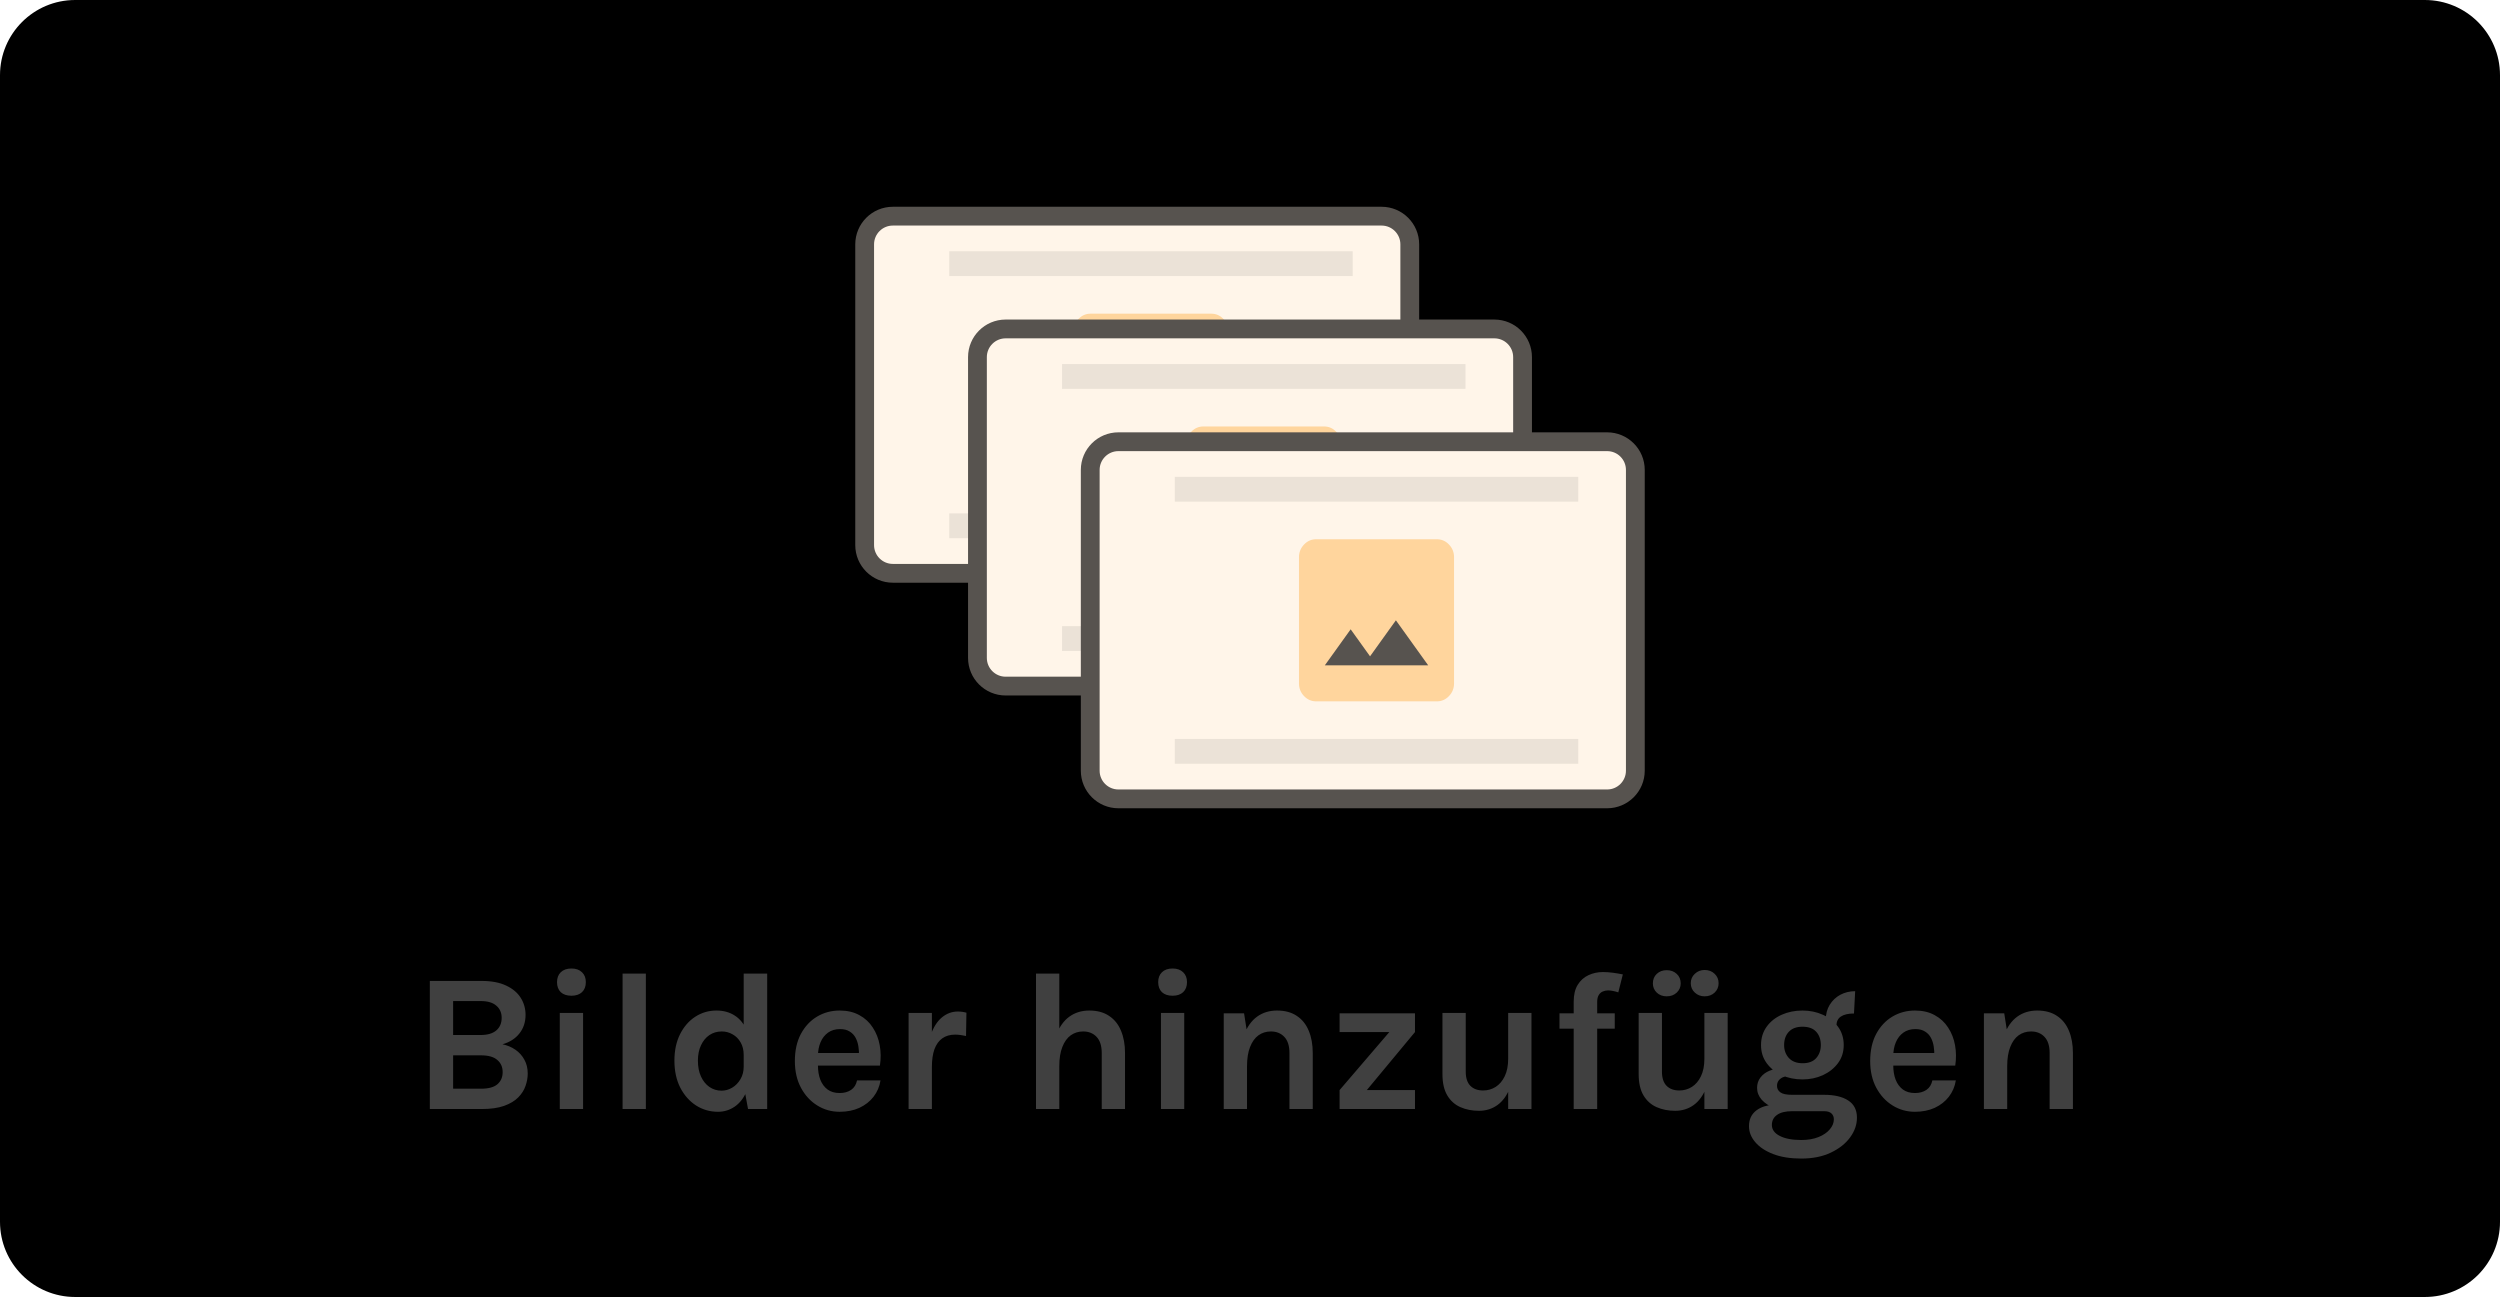
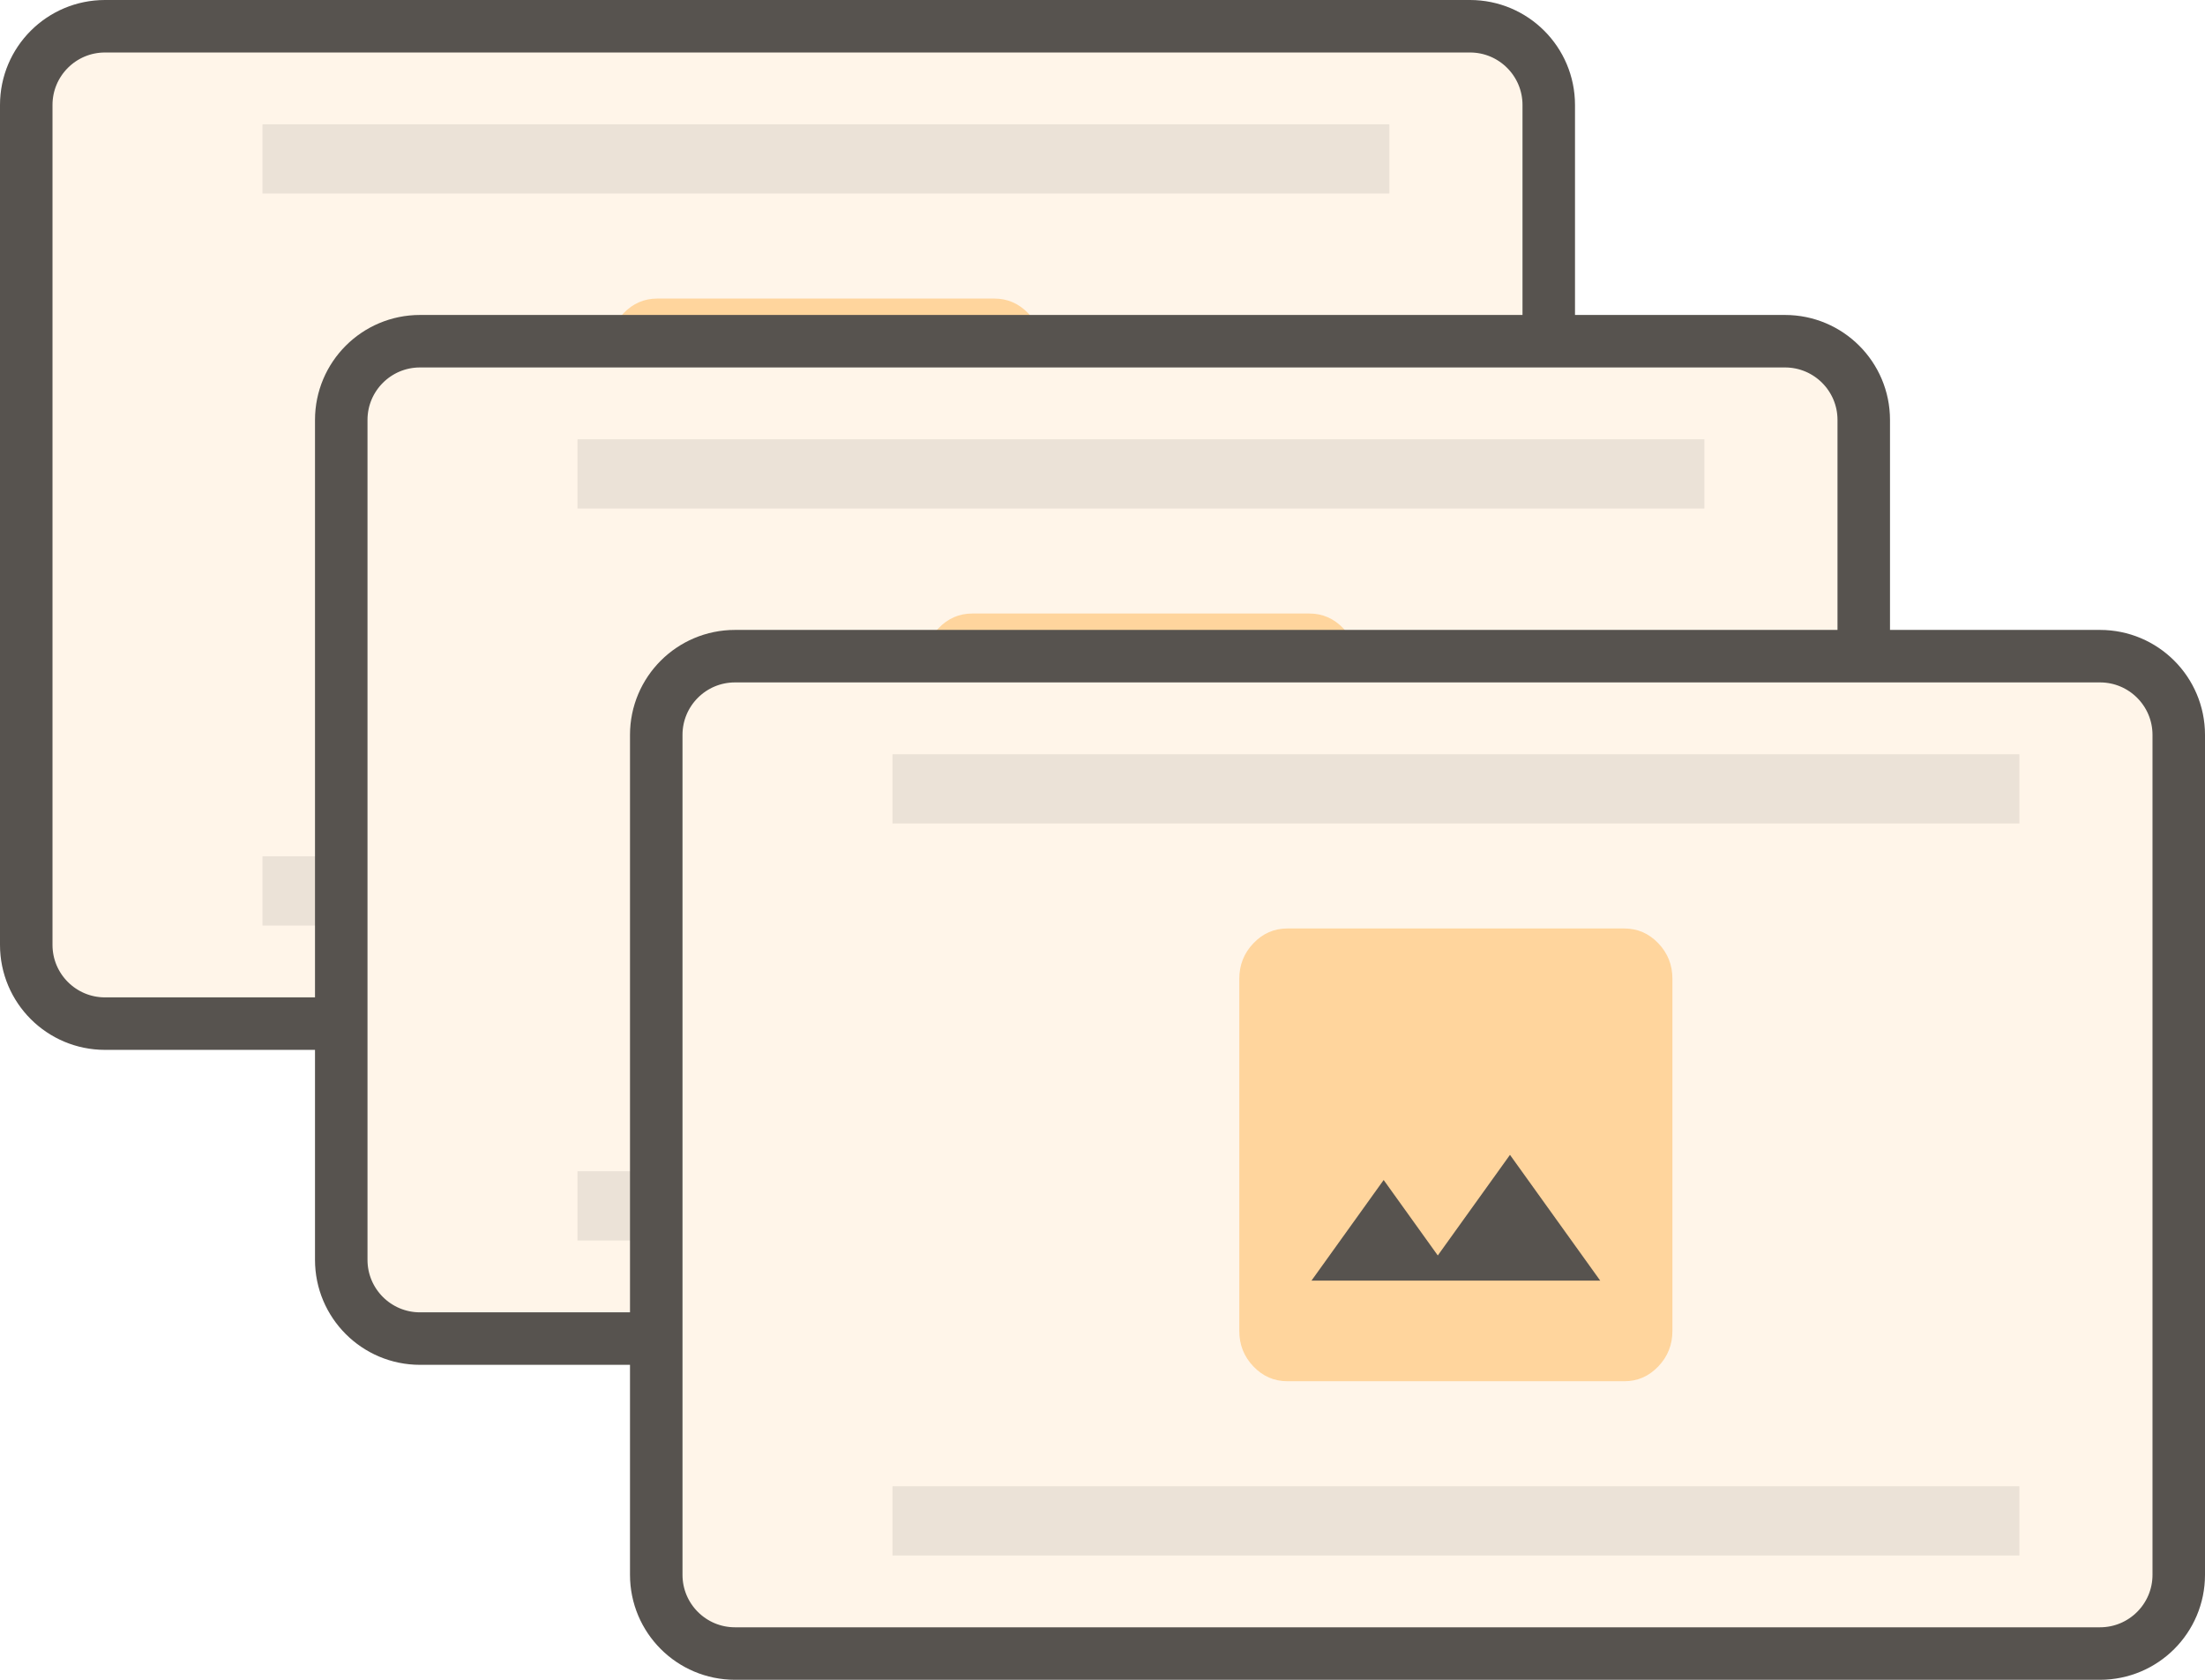
- <svg xmlns="http://www.w3.org/2000/svg" width="266" height="138" viewBox="0 0 266 138" fill="none">
-   <rect width="266" height="138" rx="8" fill="currentColor" />
-   <path d="M45.734 118V104.371H51.236C52.286 104.371 53.157 104.535 53.85 104.864C54.543 105.186 55.061 105.62 55.404 106.166C55.747 106.712 55.919 107.318 55.919 107.983C55.919 108.753 55.702 109.411 55.268 109.957C54.841 110.503 54.239 110.888 53.462 111.112C53.973 111.217 54.431 111.409 54.837 111.689C55.243 111.969 55.562 112.323 55.793 112.75C56.031 113.177 56.15 113.667 56.15 114.22C56.15 114.654 56.073 115.091 55.919 115.532C55.772 115.973 55.513 116.383 55.142 116.761C54.778 117.132 54.277 117.433 53.64 117.664C53.01 117.888 52.216 118 51.257 118H45.734ZM48.212 115.837H51.194C51.985 115.837 52.562 115.679 52.926 115.364C53.297 115.042 53.483 114.612 53.483 114.073C53.483 113.534 53.294 113.103 52.916 112.781C52.538 112.452 51.964 112.288 51.194 112.288H48.212V115.837ZM48.212 106.513V110.125H51.131C51.866 110.125 52.422 109.964 52.8 109.642C53.185 109.313 53.378 108.865 53.378 108.298C53.378 107.759 53.189 107.328 52.811 107.006C52.44 106.677 51.887 106.513 51.152 106.513H48.212ZM60.8 105.946C60.317 105.946 59.939 105.82 59.666 105.568C59.4 105.309 59.267 104.952 59.267 104.497C59.267 104.056 59.4 103.706 59.666 103.447C59.939 103.181 60.317 103.048 60.8 103.048C61.276 103.048 61.65 103.181 61.923 103.447C62.196 103.706 62.333 104.056 62.333 104.497C62.333 104.952 62.196 105.309 61.923 105.568C61.65 105.82 61.276 105.946 60.8 105.946ZM59.561 118V107.773H62.039V118H59.561ZM66.242 118V103.594H68.72V118H66.242ZM76.399 118.294C75.545 118.294 74.764 118.07 74.058 117.622C73.358 117.167 72.797 116.533 72.377 115.721C71.965 114.902 71.758 113.947 71.758 112.855C71.758 111.777 71.957 110.839 72.356 110.041C72.763 109.236 73.302 108.616 73.974 108.182C74.653 107.741 75.405 107.521 76.231 107.521C76.987 107.521 77.641 107.703 78.195 108.067C78.748 108.424 79.171 108.956 79.465 109.663C79.759 110.37 79.906 111.238 79.906 112.267H79.129C79.129 111.735 79.02 111.283 78.803 110.912C78.587 110.534 78.299 110.247 77.942 110.051C77.593 109.848 77.211 109.747 76.798 109.747C76.301 109.747 75.86 109.876 75.475 110.135C75.097 110.394 74.799 110.758 74.582 111.227C74.365 111.689 74.257 112.232 74.257 112.855C74.257 113.499 74.365 114.059 74.582 114.535C74.799 115.011 75.097 115.382 75.475 115.648C75.86 115.914 76.294 116.047 76.777 116.047C77.169 116.047 77.543 115.942 77.9 115.732C78.264 115.515 78.558 115.214 78.782 114.829C79.013 114.444 79.129 113.996 79.129 113.485H79.906C79.906 114.556 79.745 115.448 79.423 116.162C79.108 116.869 78.684 117.401 78.153 117.758C77.621 118.115 77.036 118.294 76.399 118.294ZM79.591 118L79.129 115.48V103.594H81.628V118H79.591ZM89.34 118.294C88.472 118.294 87.678 118.07 86.957 117.622C86.236 117.174 85.658 116.547 85.224 115.742C84.79 114.93 84.573 113.982 84.573 112.897C84.573 111.777 84.787 110.814 85.214 110.009C85.648 109.204 86.225 108.588 86.946 108.161C87.667 107.734 88.465 107.521 89.34 107.521C90.152 107.521 90.852 107.685 91.44 108.014C92.035 108.336 92.511 108.777 92.868 109.337C93.232 109.89 93.477 110.517 93.603 111.217C93.729 111.917 93.736 112.638 93.624 113.38H86.547V112.036H91.871L91.388 112.351C91.409 112.022 91.391 111.689 91.335 111.353C91.286 111.017 91.188 110.709 91.041 110.429C90.894 110.149 90.684 109.925 90.411 109.757C90.145 109.582 89.802 109.495 89.382 109.495C88.878 109.495 88.451 109.621 88.101 109.873C87.751 110.125 87.485 110.468 87.303 110.902C87.121 111.336 87.03 111.826 87.03 112.372V113.359C87.03 113.933 87.114 114.44 87.282 114.881C87.457 115.322 87.713 115.669 88.049 115.921C88.392 116.173 88.822 116.299 89.34 116.299C89.823 116.299 90.229 116.187 90.558 115.963C90.887 115.739 91.097 115.403 91.188 114.955H93.687C93.582 115.613 93.334 116.194 92.942 116.698C92.557 117.195 92.056 117.587 91.44 117.874C90.824 118.154 90.124 118.294 89.34 118.294ZM96.675 118V107.773H99.153V118H96.675ZM98.544 113.527C98.544 112.19 98.695 111.084 98.996 110.209C99.297 109.334 99.699 108.686 100.203 108.266C100.714 107.839 101.281 107.626 101.904 107.626C102.072 107.626 102.23 107.636 102.377 107.657C102.531 107.678 102.681 107.71 102.828 107.752L102.786 110.23C102.604 110.188 102.408 110.153 102.198 110.125C101.988 110.097 101.799 110.083 101.631 110.083C101.085 110.083 100.627 110.216 100.256 110.482C99.892 110.741 99.615 111.126 99.426 111.637C99.244 112.148 99.153 112.778 99.153 113.527H98.544ZM117.224 118V112.036C117.224 111.28 117.042 110.709 116.678 110.324C116.314 109.939 115.838 109.747 115.25 109.747C114.753 109.747 114.312 109.883 113.927 110.156C113.549 110.429 113.251 110.842 113.034 111.395C112.817 111.941 112.709 112.624 112.709 113.443H111.89C111.89 112.12 112.054 111.021 112.383 110.146C112.712 109.264 113.178 108.606 113.78 108.172C114.382 107.738 115.089 107.521 115.901 107.521C116.741 107.521 117.441 107.71 118.001 108.088C118.568 108.459 118.991 108.984 119.271 109.663C119.558 110.342 119.702 111.133 119.702 112.036V118H117.224ZM110.231 118V103.594H112.709V118H110.231ZM124.764 105.946C124.281 105.946 123.903 105.82 123.63 105.568C123.364 105.309 123.231 104.952 123.231 104.497C123.231 104.056 123.364 103.706 123.63 103.447C123.903 103.181 124.281 103.048 124.764 103.048C125.24 103.048 125.614 103.181 125.887 103.447C126.16 103.706 126.297 104.056 126.297 104.497C126.297 104.952 126.16 105.309 125.887 105.568C125.614 105.82 125.24 105.946 124.764 105.946ZM123.525 118V107.773H126.003V118H123.525ZM137.198 118V112.036C137.198 111.28 137.016 110.709 136.652 110.324C136.288 109.939 135.812 109.747 135.224 109.747C134.727 109.747 134.286 109.883 133.901 110.156C133.523 110.429 133.226 110.842 133.009 111.395C132.792 111.941 132.683 112.624 132.683 113.443H131.864C131.864 112.12 132.029 111.021 132.358 110.146C132.687 109.264 133.152 108.606 133.754 108.172C134.356 107.738 135.063 107.521 135.875 107.521C136.715 107.521 137.415 107.71 137.975 108.088C138.542 108.459 138.966 108.984 139.246 109.663C139.533 110.342 139.676 111.133 139.676 112.036V118H137.198ZM130.205 118V107.815H132.368L132.683 109.831V118H130.205ZM142.533 118V115.984L147.825 109.81H142.533V107.815H150.555V109.81L145.431 115.984H150.555V118H142.533ZM160.47 107.773H162.948V118H160.47V107.773ZM153.477 107.773H155.955V114.031C155.955 114.696 156.119 115.196 156.448 115.532C156.777 115.861 157.229 116.026 157.803 116.026C158.293 116.026 158.737 115.9 159.136 115.648C159.542 115.389 159.864 115.011 160.102 114.514C160.347 114.01 160.47 113.387 160.47 112.645H161.142C161.142 113.891 160.981 114.923 160.659 115.742C160.337 116.561 159.892 117.174 159.325 117.58C158.758 117.986 158.104 118.189 157.362 118.189C156.634 118.189 155.976 118.06 155.388 117.8C154.8 117.541 154.334 117.125 153.991 116.551C153.648 115.977 153.477 115.221 153.477 114.283V107.773ZM167.441 118V106.576C167.441 105.841 167.584 105.242 167.871 104.78C168.158 104.318 168.536 103.979 169.005 103.762C169.481 103.538 169.996 103.426 170.549 103.426C170.892 103.426 171.245 103.45 171.609 103.499C171.973 103.548 172.327 103.608 172.67 103.678L172.187 105.589C172.012 105.526 171.83 105.477 171.641 105.442C171.452 105.4 171.27 105.379 171.095 105.379C170.899 105.379 170.713 105.417 170.538 105.494C170.363 105.564 170.22 105.69 170.108 105.872C169.996 106.054 169.94 106.303 169.94 106.618V118H167.441ZM165.929 109.453V107.815H171.809V109.453H165.929ZM181.347 107.773H183.825V118H181.347V107.773ZM174.354 107.773H176.832V114.031C176.832 114.696 176.996 115.196 177.325 115.532C177.654 115.861 178.106 116.026 178.68 116.026C179.17 116.026 179.614 115.9 180.013 115.648C180.419 115.389 180.741 115.011 180.979 114.514C181.224 114.01 181.347 113.387 181.347 112.645H182.019C182.019 113.891 181.858 114.923 181.536 115.742C181.214 116.561 180.769 117.174 180.202 117.58C179.635 117.986 178.981 118.189 178.239 118.189C177.511 118.189 176.853 118.06 176.265 117.8C175.677 117.541 175.211 117.125 174.868 116.551C174.525 115.977 174.354 115.221 174.354 114.283V107.773ZM181.368 106.009C180.962 106.009 180.615 105.876 180.328 105.61C180.041 105.344 179.898 105.011 179.898 104.612C179.898 104.213 180.041 103.881 180.328 103.615C180.615 103.342 180.962 103.205 181.368 103.205C181.802 103.205 182.159 103.342 182.439 103.615C182.719 103.881 182.859 104.213 182.859 104.612C182.859 105.011 182.719 105.344 182.439 105.61C182.159 105.876 181.802 106.009 181.368 106.009ZM177.336 106.009C176.909 106.009 176.555 105.876 176.275 105.61C176.002 105.344 175.866 105.018 175.866 104.633C175.866 104.22 176.002 103.884 176.275 103.625C176.555 103.359 176.909 103.226 177.336 103.226C177.77 103.226 178.127 103.359 178.407 103.625C178.687 103.884 178.827 104.22 178.827 104.633C178.827 105.018 178.687 105.344 178.407 105.61C178.127 105.876 177.77 106.009 177.336 106.009ZM191.657 123.271C190.488 123.271 189.487 123.11 188.654 122.788C187.828 122.466 187.194 122.043 186.753 121.518C186.312 121 186.092 120.436 186.092 119.827C186.092 119.106 186.354 118.546 186.879 118.147C187.404 117.755 188.066 117.559 188.864 117.559L190.67 118.231C189.984 118.231 189.455 118.361 189.084 118.62C188.713 118.879 188.528 119.239 188.528 119.701C188.528 120.184 188.804 120.569 189.357 120.856C189.917 121.15 190.684 121.297 191.657 121.297C192.364 121.297 192.976 121.192 193.494 120.982C194.012 120.772 194.411 120.499 194.691 120.163C194.978 119.827 195.122 119.47 195.122 119.092C195.122 118.84 195.038 118.634 194.87 118.473C194.702 118.312 194.443 118.231 194.093 118.231H190.67C189.984 118.231 189.357 118.123 188.79 117.905C188.23 117.681 187.782 117.384 187.446 117.013C187.117 116.635 186.953 116.215 186.953 115.753C186.953 115.326 187.072 114.958 187.31 114.65C187.548 114.335 187.87 114.094 188.276 113.926C188.689 113.758 189.151 113.674 189.662 113.674L190.292 114.493C190.089 114.493 189.893 114.535 189.704 114.619C189.522 114.696 189.371 114.811 189.252 114.965C189.133 115.119 189.074 115.312 189.074 115.543C189.074 115.823 189.193 116.05 189.431 116.225C189.669 116.4 190.082 116.488 190.67 116.488H194.093C195.178 116.488 196.028 116.687 196.644 117.086C197.267 117.485 197.579 118.098 197.579 118.924C197.579 119.659 197.337 120.356 196.854 121.014C196.371 121.679 195.685 122.221 194.796 122.641C193.914 123.061 192.868 123.271 191.657 123.271ZM191.783 114.85C190.978 114.85 190.239 114.699 189.567 114.398C188.902 114.09 188.37 113.663 187.971 113.117C187.572 112.571 187.373 111.931 187.373 111.196C187.373 110.447 187.572 109.796 187.971 109.243C188.37 108.69 188.902 108.266 189.567 107.972C190.239 107.671 190.978 107.521 191.783 107.521C192.567 107.521 193.291 107.671 193.956 107.972C194.621 108.266 195.157 108.69 195.563 109.243C195.969 109.796 196.172 110.447 196.172 111.196C196.172 111.931 195.969 112.571 195.563 113.117C195.157 113.663 194.621 114.09 193.956 114.398C193.291 114.699 192.567 114.85 191.783 114.85ZM191.804 113.128C192.448 113.128 192.931 112.942 193.253 112.571C193.575 112.2 193.736 111.742 193.736 111.196C193.736 110.608 193.571 110.135 193.242 109.778C192.92 109.421 192.434 109.243 191.783 109.243C191.153 109.243 190.67 109.421 190.334 109.778C189.998 110.135 189.83 110.608 189.83 111.196C189.83 111.742 189.998 112.2 190.334 112.571C190.677 112.942 191.167 113.128 191.804 113.128ZM195.395 109.159L194.261 108.508C194.261 107.899 194.401 107.367 194.681 106.912C194.968 106.45 195.346 106.093 195.815 105.841C196.291 105.589 196.816 105.463 197.39 105.463L197.264 107.836C196.655 107.836 196.189 107.944 195.867 108.161C195.552 108.371 195.395 108.704 195.395 109.159ZM203.754 118.294C202.886 118.294 202.091 118.07 201.37 117.622C200.649 117.174 200.072 116.547 199.638 115.742C199.204 114.93 198.987 113.982 198.987 112.897C198.987 111.777 199.2 110.814 199.627 110.009C200.061 109.204 200.639 108.588 201.36 108.161C202.081 107.734 202.879 107.521 203.754 107.521C204.566 107.521 205.266 107.685 205.854 108.014C206.449 108.336 206.925 108.777 207.282 109.337C207.646 109.89 207.891 110.517 208.017 111.217C208.143 111.917 208.15 112.638 208.038 113.38H200.961V112.036H206.284L205.801 112.351C205.822 112.022 205.805 111.689 205.749 111.353C205.7 111.017 205.602 110.709 205.455 110.429C205.308 110.149 205.098 109.925 204.825 109.757C204.559 109.582 204.216 109.495 203.796 109.495C203.292 109.495 202.865 109.621 202.515 109.873C202.165 110.125 201.899 110.468 201.717 110.902C201.535 111.336 201.444 111.826 201.444 112.372V113.359C201.444 113.933 201.528 114.44 201.696 114.881C201.871 115.322 202.126 115.669 202.462 115.921C202.805 116.173 203.236 116.299 203.754 116.299C204.237 116.299 204.643 116.187 204.972 115.963C205.301 115.739 205.511 115.403 205.602 114.955H208.101C207.996 115.613 207.747 116.194 207.355 116.698C206.97 117.195 206.47 117.587 205.854 117.874C205.238 118.154 204.538 118.294 203.754 118.294ZM218.081 118V112.036C218.081 111.28 217.899 110.709 217.535 110.324C217.171 109.939 216.695 109.747 216.107 109.747C215.61 109.747 215.169 109.883 214.784 110.156C214.406 110.429 214.109 110.842 213.892 111.395C213.675 111.941 213.566 112.624 213.566 113.443H212.747C212.747 112.12 212.912 111.021 213.241 110.146C213.57 109.264 214.035 108.606 214.637 108.172C215.239 107.738 215.946 107.521 216.758 107.521C217.598 107.521 218.298 107.71 218.858 108.088C219.425 108.459 219.849 108.984 220.129 109.663C220.416 110.342 220.559 111.133 220.559 112.036V118H218.081ZM211.088 118V107.815H213.251L213.566 109.831V118H211.088Z" fill="#404040" />
-   <rect x="92" y="23" width="58" height="38" rx="3" fill="#FFF5E9" />
-   <rect x="92" y="23" width="58" height="38" rx="3" stroke="#57534F" stroke-width="2" />
-   <rect x="101" y="26.736" width="42.928" height="2.638" fill="black" fill-opacity="0.08" />
-   <rect x="115.211" y="36.375" width="13.982" height="12.05" fill="#57534F" />
-   <path d="M116.044 50.625C115.54 50.625 115.108 50.437 114.749 50.062C114.39 49.686 114.21 49.235 114.211 48.708V35.292C114.211 34.765 114.391 34.313 114.75 33.938C115.109 33.562 115.541 33.374 116.044 33.375H128.878C129.382 33.375 129.814 33.563 130.173 33.938C130.532 34.314 130.712 34.765 130.711 35.292V48.708C130.711 49.235 130.531 49.687 130.172 50.062C129.813 50.438 129.381 50.626 128.878 50.625H116.044ZM116.961 46.792H127.961L124.523 42L121.773 45.833L119.711 42.958L116.961 46.792Z" fill="#FFD59D" />
-   <rect x="101" y="54.625" width="42.928" height="2.638" fill="black" fill-opacity="0.08" />
-   <rect x="104" y="35" width="58" height="38" rx="3" fill="#FFF5E9" />
-   <rect x="104" y="35" width="58" height="38" rx="3" stroke="#57534F" stroke-width="2" />
-   <rect x="113" y="38.736" width="42.928" height="2.638" fill="black" fill-opacity="0.08" />
-   <rect x="127.211" y="48.375" width="13.982" height="12.05" fill="#57534F" />
-   <path d="M128.044 62.625C127.54 62.625 127.108 62.437 126.749 62.062C126.39 61.686 126.21 61.235 126.211 60.708V47.292C126.211 46.765 126.391 46.313 126.75 45.938C127.109 45.562 127.541 45.374 128.044 45.375H140.878C141.382 45.375 141.814 45.563 142.173 45.938C142.532 46.314 142.712 46.765 142.711 47.292V60.708C142.711 61.235 142.531 61.687 142.172 62.062C141.813 62.438 141.381 62.626 140.878 62.625H128.044ZM128.961 58.792H139.961L136.523 54L133.773 57.833L131.711 54.958L128.961 58.792Z" fill="#FFD59D" />
-   <rect x="113" y="66.625" width="42.928" height="2.638" fill="black" fill-opacity="0.08" />
-   <rect x="116" y="47" width="58" height="38" rx="3" fill="#FFF5E9" />
-   <rect x="116" y="47" width="58" height="38" rx="3" stroke="#57534F" stroke-width="2" />
-   <rect x="125" y="50.736" width="42.928" height="2.638" fill="black" fill-opacity="0.08" />
-   <rect x="139.211" y="60.375" width="13.982" height="12.05" fill="#57534F" />
-   <path d="M140.044 74.625C139.54 74.625 139.108 74.437 138.749 74.061C138.39 73.686 138.21 73.235 138.211 72.708V59.292C138.211 58.765 138.391 58.313 138.75 57.938C139.109 57.562 139.541 57.374 140.044 57.375H152.878C153.382 57.375 153.814 57.563 154.173 57.938C154.532 58.314 154.712 58.765 154.711 59.292V72.708C154.711 73.235 154.531 73.687 154.172 74.062C153.813 74.438 153.381 74.626 152.878 74.625H140.044ZM140.961 70.792H151.961L148.523 66L145.773 69.833L143.711 66.958L140.961 70.792Z" fill="#FFD59D" />
-   <rect x="125" y="78.625" width="42.928" height="2.638" fill="black" fill-opacity="0.08" />
+ <svg xmlns="http://www.w3.org/2000/svg" width="84" height="64" viewBox="0 0 84 64" fill="none">
+   <rect x="1" y="1" width="58" height="38" rx="3" fill="#FFF5E9" />
+   <rect x="1" y="1" width="58" height="38" rx="3" stroke="#57534F" stroke-width="2" />
+   <rect x="10" y="4.736" width="42.928" height="2.638" fill="black" fill-opacity="0.08" />
+   <rect x="24.211" y="14.375" width="13.982" height="12.05" fill="#57534F" />
+   <path d="M25.044 28.625C24.54 28.625 24.108 28.437 23.749 28.061C23.39 27.686 23.21 27.235 23.211 26.708V13.292C23.211 12.765 23.391 12.313 23.75 11.938C24.109 11.562 24.541 11.374 25.044 11.375H37.878C38.382 11.375 38.813 11.563 39.173 11.938C39.532 12.314 39.712 12.765 39.711 13.292V26.708C39.711 27.235 39.531 27.687 39.172 28.062C38.813 28.438 38.381 28.626 37.878 28.625H25.044ZM25.961 24.792H36.961L33.523 20L30.773 23.833L28.711 20.958L25.961 24.792Z" fill="#FFD59D" />
+   <rect x="10" y="32.625" width="42.928" height="2.638" fill="black" fill-opacity="0.08" />
+   <rect x="13" y="13" width="58" height="38" rx="3" fill="#FFF5E9" />
+   <rect x="13" y="13" width="58" height="38" rx="3" stroke="#57534F" stroke-width="2" />
+   <rect x="22" y="16.736" width="42.928" height="2.638" fill="black" fill-opacity="0.08" />
+   <rect x="36.211" y="26.375" width="13.982" height="12.05" fill="#57534F" />
+   <path d="M37.044 40.625C36.54 40.625 36.108 40.437 35.749 40.062C35.39 39.686 35.21 39.235 35.211 38.708V25.292C35.211 24.765 35.391 24.313 35.75 23.938C36.109 23.562 36.541 23.374 37.044 23.375H49.878C50.382 23.375 50.813 23.563 51.173 23.939C51.532 24.314 51.712 24.765 51.711 25.292V38.708C51.711 39.235 51.531 39.687 51.172 40.062C50.813 40.438 50.381 40.626 49.878 40.625H37.044ZM37.961 36.792H48.961L45.523 32L42.773 35.833L40.711 32.958L37.961 36.792Z" fill="#FFD59D" />
+   <rect x="22" y="44.625" width="42.928" height="2.638" fill="black" fill-opacity="0.08" />
+   <rect x="25" y="25" width="58" height="38" rx="3" fill="#FFF5E9" />
+   <rect x="25" y="25" width="58" height="38" rx="3" stroke="#57534F" stroke-width="2" />
+   <rect x="34" y="28.736" width="42.928" height="2.638" fill="black" fill-opacity="0.08" />
+   <rect x="48.211" y="38.375" width="13.982" height="12.05" fill="#57534F" />
+   <path d="M49.044 52.625C48.54 52.625 48.108 52.437 47.749 52.062C47.39 51.686 47.21 51.235 47.211 50.708V37.292C47.211 36.765 47.391 36.313 47.75 35.938C48.109 35.562 48.541 35.374 49.044 35.375H61.878C62.382 35.375 62.813 35.563 63.173 35.938C63.532 36.314 63.712 36.765 63.711 37.292V50.708C63.711 51.235 63.531 51.687 63.172 52.062C62.813 52.438 62.381 52.626 61.878 52.625H49.044ZM49.961 48.792H60.961L57.523 44L54.773 47.833L52.711 44.958L49.961 48.792Z" fill="#FFD59D" />
+   <rect x="34" y="56.625" width="42.928" height="2.638" fill="black" fill-opacity="0.08" />
</svg>
